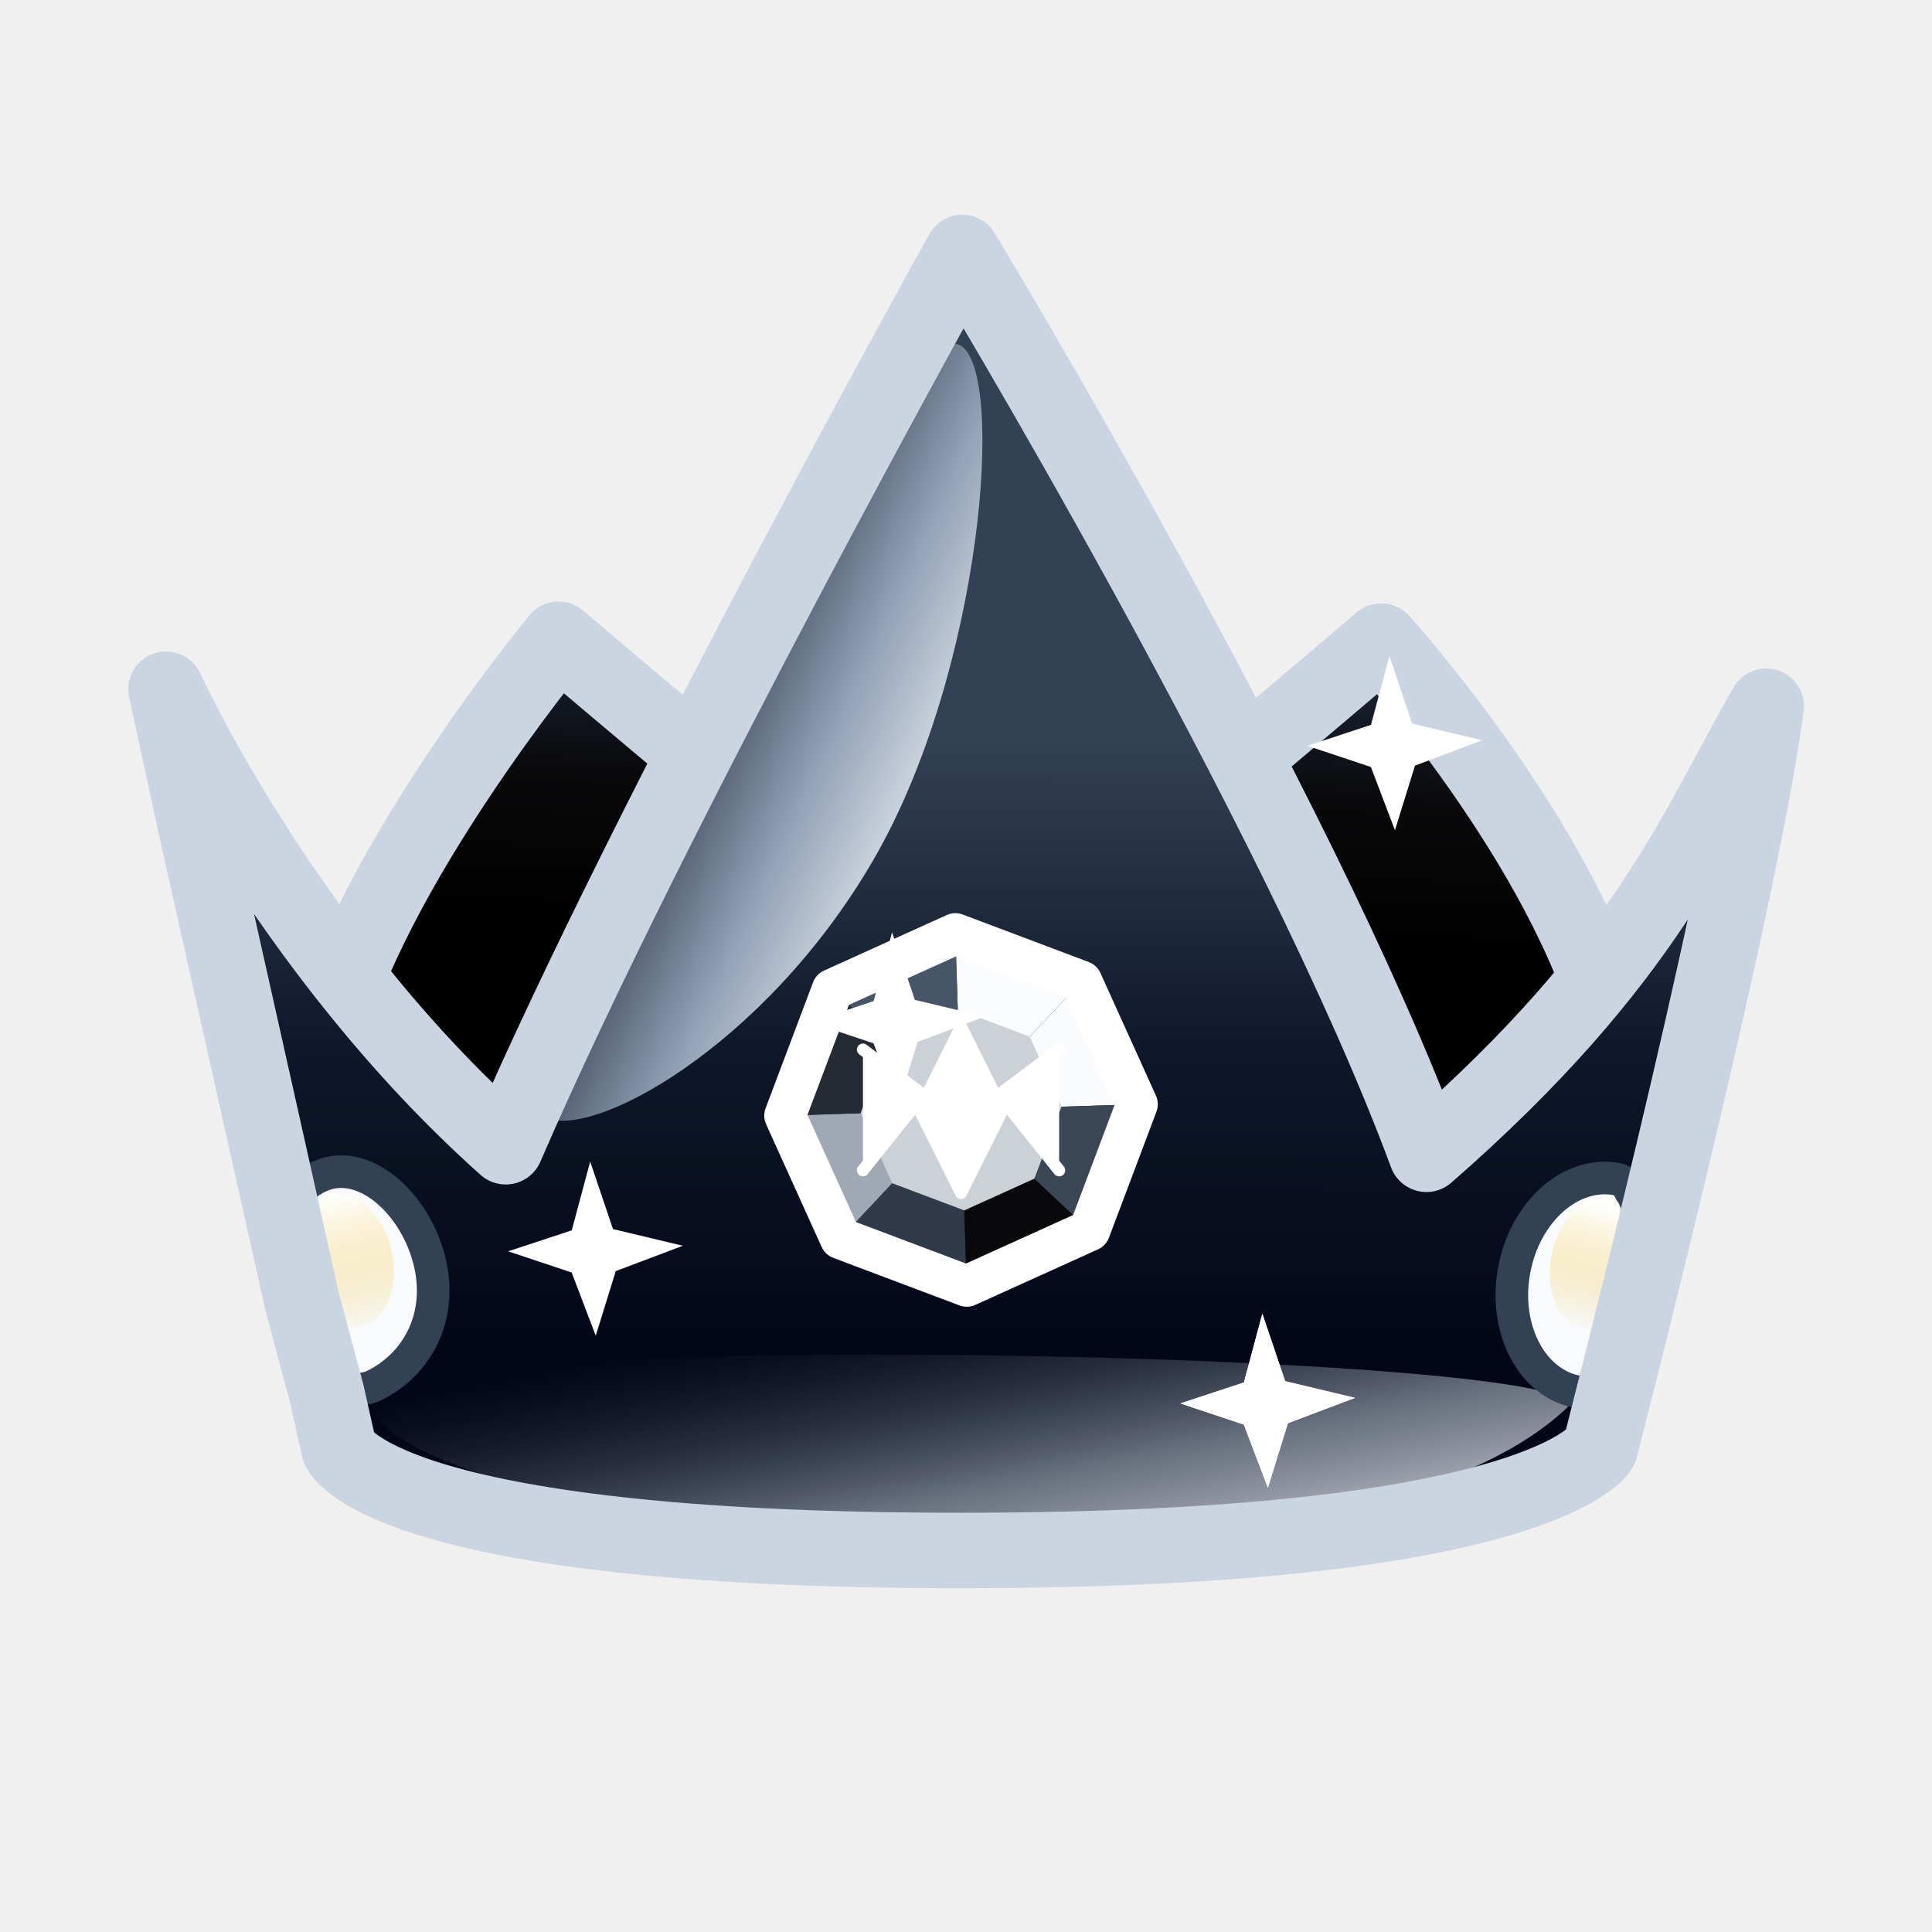
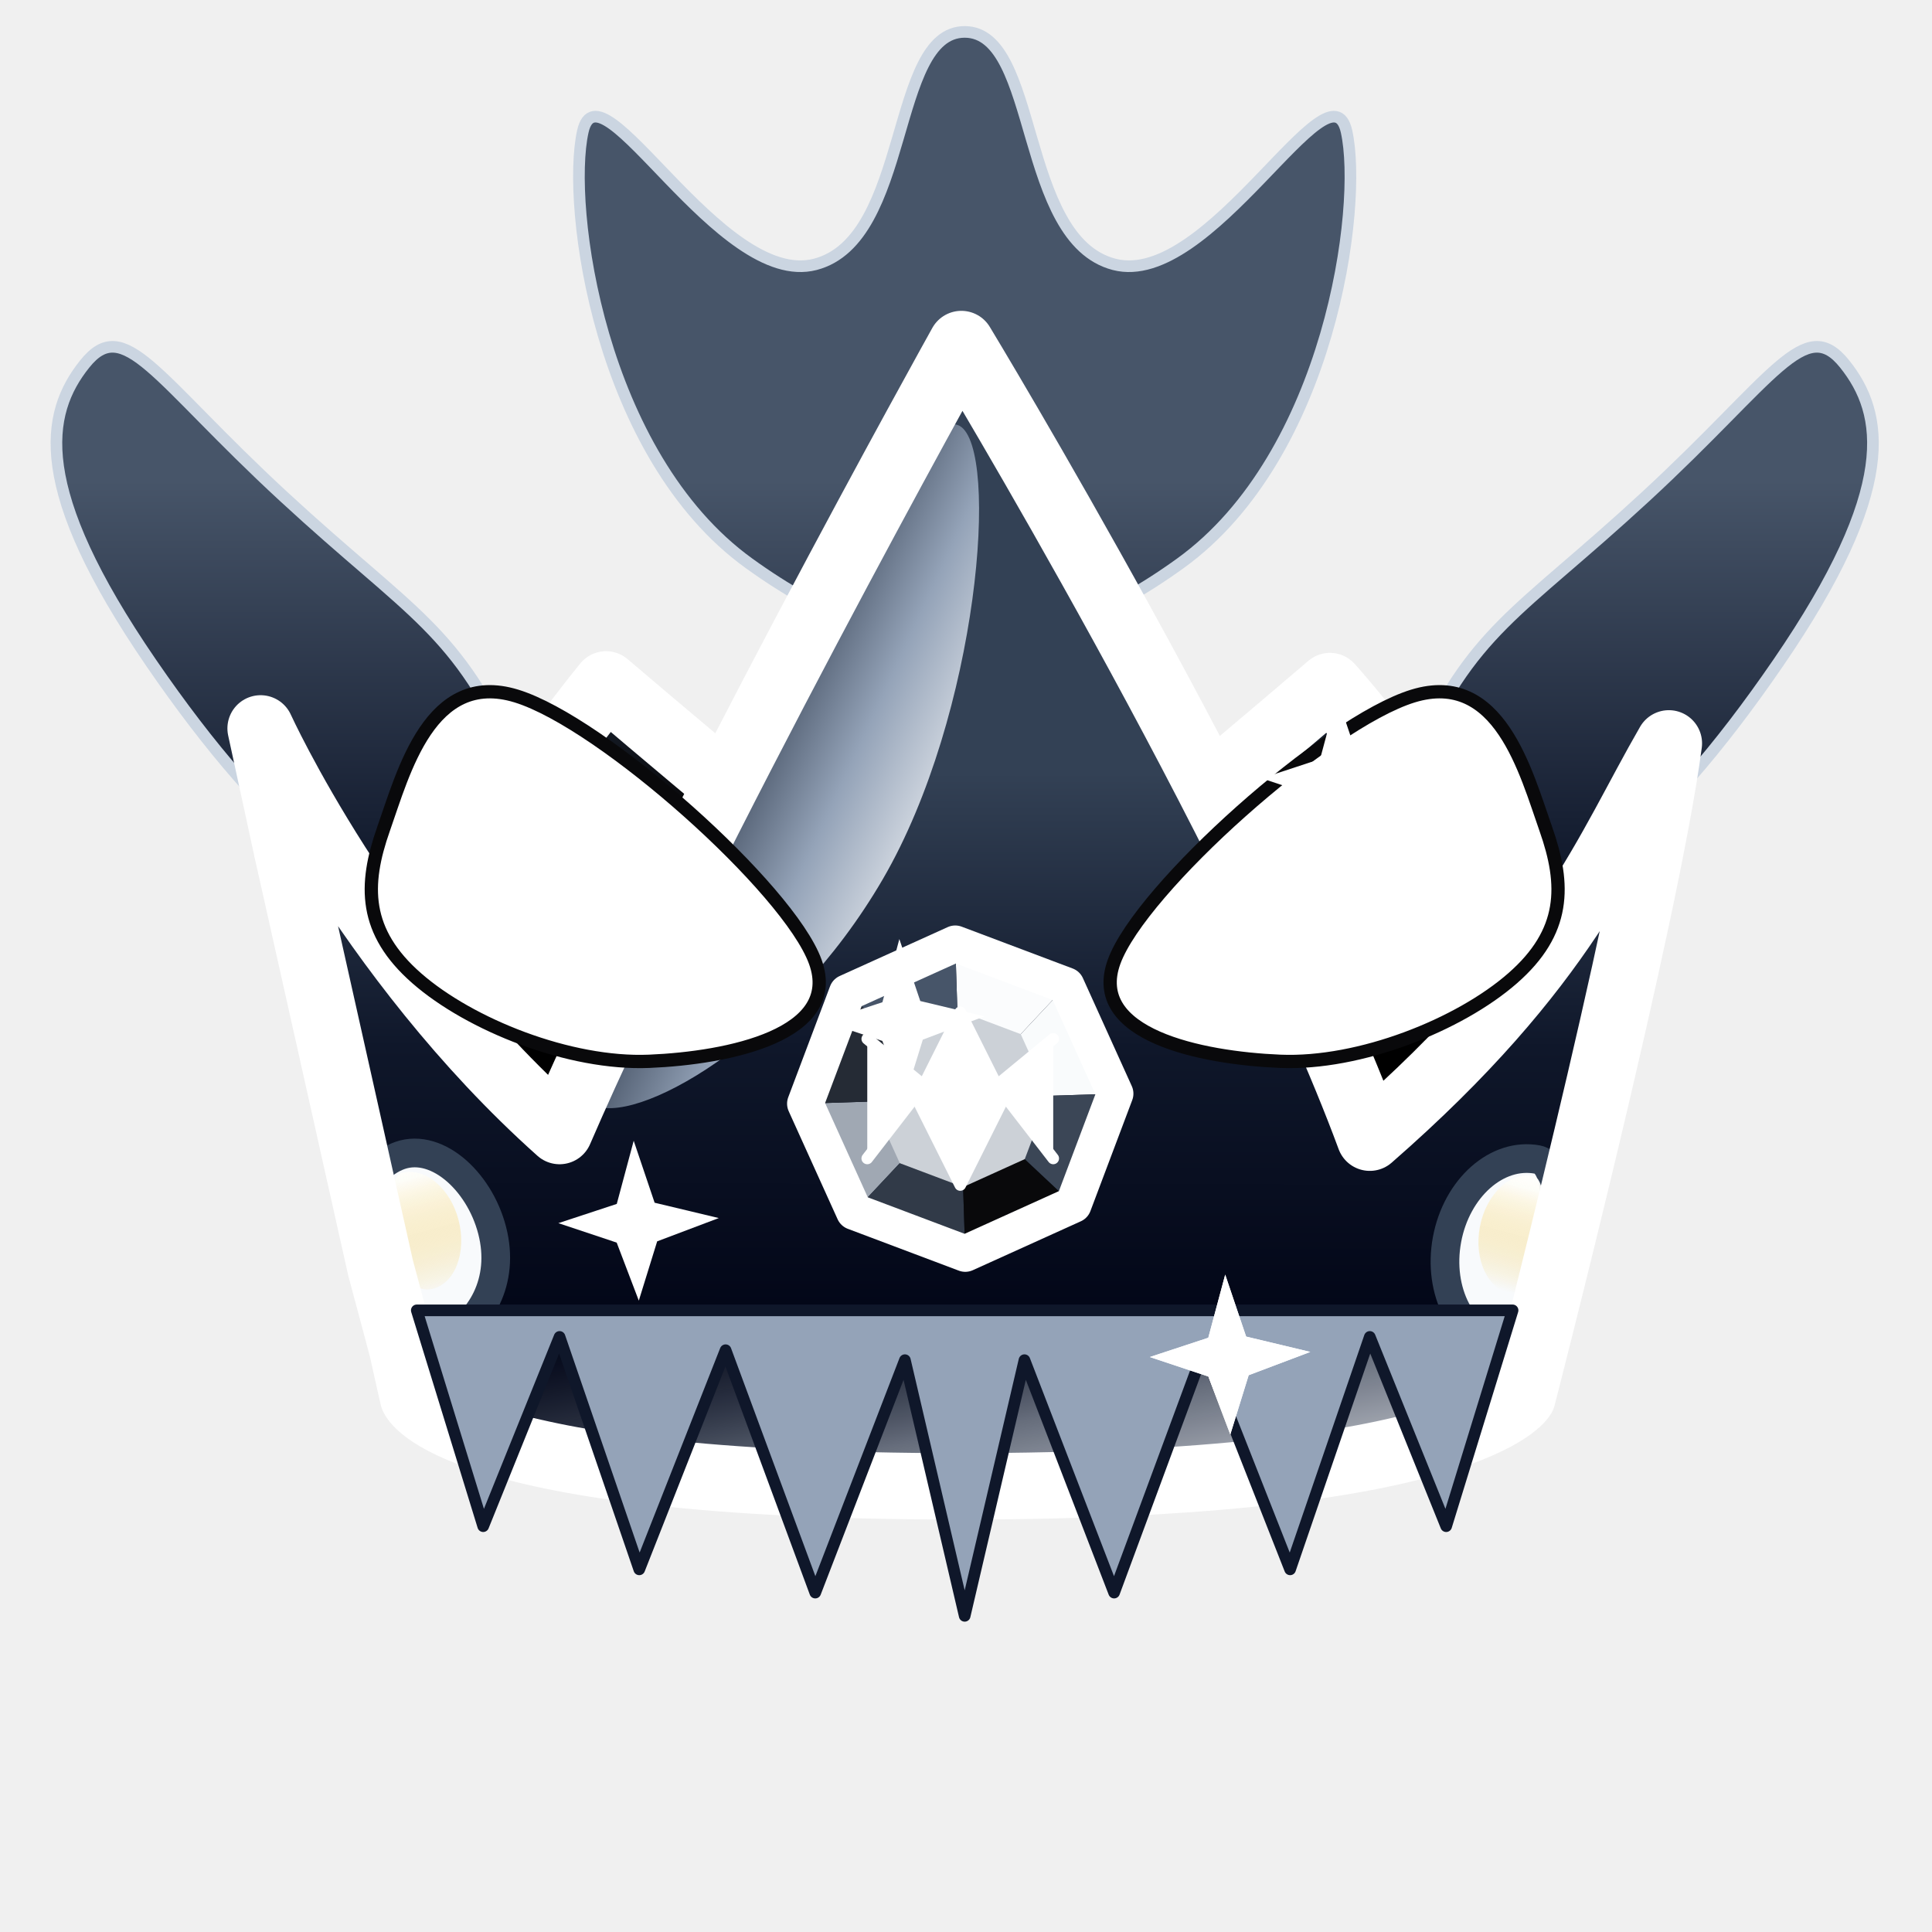
<svg xmlns="http://www.w3.org/2000/svg" viewBox="0 0 512 512" width="512" height="512">
  <defs>
-     <linearGradient id="lg_1" gradientUnits="userSpaceOnUse" x1="-2" y1="-60" x2="-5.258" y2="21.203">
+     <linearGradient id="lg_1" gradientUnits="userSpaceOnUse" x1="0" y1="-120" x2="0" y2="120">
+       <stop offset="0%" stop-color="#475569" stop-opacity="1" />
+       <stop offset="50%" stop-color="#0f172a" stop-opacity="1" />
+       <stop offset="100%" stop-color="#000000" stop-opacity="1" />
+     </linearGradient>
+     <linearGradient id="lg_2" gradientUnits="userSpaceOnUse" x1="-2" y1="-60" x2="-5.258" y2="21.203">
      <stop offset="0%" stop-color="#1e293b" stop-opacity="1" />
      <stop offset="50%" stop-color="#09090b" stop-opacity="1" />
      <stop offset="100%" stop-color="#000000" stop-opacity="1" />
    </linearGradient>
-     <linearGradient id="lg_2" gradientUnits="userSpaceOnUse" x1="4" y1="-32" x2="3.742" y2="133.203">
+     <linearGradient id="lg_3" gradientUnits="userSpaceOnUse" x1="4" y1="-32" x2="3.742" y2="133.203">
      <stop offset="0%" stop-color="#334155" stop-opacity="1" />
      <stop offset="50%" stop-color="#0f172a" stop-opacity="1" />
      <stop offset="100%" stop-color="#020617" stop-opacity="1" />
    </linearGradient>
-     <linearGradient id="lg_3" gradientUnits="userSpaceOnUse" x1="27.309" y1="66.784" x2="4.446" y2="-49.105">
+     <linearGradient id="lg_4" gradientUnits="userSpaceOnUse" x1="27.309" y1="66.784" x2="4.446" y2="-49.105">
      <stop offset="5%" stop-color="#ffffff" stop-opacity="1" />
      <stop offset="51%" stop-color="#cbd5e1" stop-opacity="0.5" />
      <stop offset="96%" stop-color="#475569" stop-opacity="0" />
    </linearGradient>
-     <linearGradient id="lg_4" gradientUnits="userSpaceOnUse" x1="57.574" y1="32.762" x2="-27.768" y2="-6.745">
+     <linearGradient id="lg_5" gradientUnits="userSpaceOnUse" x1="57.574" y1="32.762" x2="-27.768" y2="-6.745">
      <stop offset="0%" stop-color="#ffffff" stop-opacity="1" />
      <stop offset="50%" stop-color="#94a3b8" stop-opacity="1" />
      <stop offset="100%" stop-color="#1e293b" stop-opacity="1" />
    </linearGradient>
-     <linearGradient id="lg_5" gradientUnits="userSpaceOnUse" x1="7.756" y1="-20.683" x2="-2.837" y2="18.433">
+     <linearGradient id="lg_6" gradientUnits="userSpaceOnUse" x1="7.756" y1="-20.683" x2="-2.837" y2="18.433">
      <stop offset="5%" stop-color="#ffffff" stop-opacity="1" />
      <stop offset="12%" stop-color="#fefefb" stop-opacity="0.955" />
      <stop offset="18%" stop-color="#fefdf7" stop-opacity="0.909" />
      <stop offset="57%" stop-color="#f8df95" stop-opacity="0.455" />
      <stop offset="96%" stop-color="#f1c234" stop-opacity="0" />
    </linearGradient>
-     <linearGradient id="lg_6" gradientUnits="userSpaceOnUse" x1="-7.728" y1="-23.592" x2="4.54" y2="21.275">
+     <linearGradient id="lg_7" gradientUnits="userSpaceOnUse" x1="-7.728" y1="-23.592" x2="4.54" y2="21.275">
      <stop offset="5%" stop-color="#ffffff" stop-opacity="1" />
      <stop offset="12%" stop-color="#fefefb" stop-opacity="0.955" />
      <stop offset="18%" stop-color="#fefdf7" stop-opacity="0.909" />
      <stop offset="57%" stop-color="#f8df95" stop-opacity="0.455" />
      <stop offset="96%" stop-color="#f1c234" stop-opacity="0" />
    </linearGradient>
+     <linearGradient id="lg_8" gradientUnits="userSpaceOnUse" x1="0" y1="-120" x2="0" y2="120">
+       <stop offset="0%" stop-color="#ffffff" stop-opacity="1" />
+       <stop offset="50%" stop-color="#e2e8f0" stop-opacity="1" />
+       <stop offset="100%" stop-color="#94a3b8" stop-opacity="1" />
+     </linearGradient>
  </defs>
-   <g transform="translate(192.95, 209.20)">
+   <g transform="translate(252.95, 269.20) scale(0.880, 0.880) translate(-60, -60)">
    <g transform="translate(63.07, 18.70) scale(1.000, 1.000) translate(0.00, 0.00)">
      <g transform="translate(0, 0) rotate(0) scale(1, 1) translate(0, 0)">
-         <path d="M -108.00 -58.50 C -108.00 -58.50, -158.50 2.50, -170.00 49.50 C -195.50 20.50, -204.00 -8.50, -204.00 -8.50 L -165.00 150.00 L 168.50 150.00 L 172.49 133.24 L 173.42 129.30 L 174.33 125.46 L 175.05 122.44 L 175.96 118.61 L 177.43 112.44 L 179.84 102.32 L 186.24 75.38 L 197.65 27.40 L 199.25 20.66 L 205.00 -3.50 C 205.00 -3.50, 190.50 30.50, 172.00 46.50 C 159.50 -3.50, 110.00 -58.00, 110.00 -58.00 C 110.00 -58.00, 16.50 22.00, 1.50 30.50 C -26.00 11.50, -108.00 -58.50, -108.00 -58.50 Z" fill="url(#lg_1)" fill-opacity="1" stroke="#cbd5e1" stroke-width="20" stroke-linecap="round" stroke-linejoin="round" />
+         <path d="M -145.00 20.00 C -178.00 11.00, -209.00 -12.50, -245.00 -65.00 C -281.00 -117.50, -277.00 -140.00, -265.00 -155.00 C -253.00 -170.00, -244.00 -151.00, -205.00 -115.00 C -166.00 -79.00, -153.00 -75.50, -135.00 -35.00 C -117.00 5.50, -112.00 29.00, -145.00 20.00 Z" fill="url(#lg_1)" fill-opacity="1" stroke="#cbd5e1" stroke-width="3.5" stroke-linecap="round" stroke-linejoin="round" />
+         <path d="M 145.00 20.00 C 178.00 11.00, 209.00 -12.50, 245.00 -65.00 C 281.00 -117.50, 277.00 -140.00, 265.00 -155.00 C 253.00 -170.00, 244.00 -151.00, 205.00 -115.00 C 166.00 -79.00, 153.00 -75.50, 135.00 -35.00 C 117.00 5.50, 112.00 29.00, 145.00 20.00 Z" fill="url(#lg_1)" fill-opacity="1" stroke="#cbd5e1" stroke-width="3.5" stroke-linecap="round" stroke-linejoin="round" />
+         <path d="M -65.00 -95.00 C -110.00 -127.50, -120.00 -202.50, -115.00 -225.00 C -110.00 -247.50, -73.75 -177.50, -45.00 -185.00 C -16.25 -192.50, -22.50 -255.00, 0.00 -255.00 C 22.50 -255.00, 16.25 -192.50, 45.00 -185.00 C 73.75 -177.50, 110.00 -247.50, 115.00 -225.00 C 120.00 -202.50, 110.00 -127.50, 65.00 -95.00 C 20.00 -62.50, -20.00 -62.50, -65.00 -95.00 Z" fill="url(#lg_1)" fill-opacity="1" stroke="#cbd5e1" stroke-width="3.5" stroke-linecap="round" stroke-linejoin="round" />
      </g>
    </g>
    <g transform="translate(63.07, 18.70) scale(1.000, 1.000) translate(0.00, 0.00)">
      <g transform="translate(0, 0) rotate(0) scale(1, 1) translate(0, 0)">
-         <path d="M -1.00 -161.00 C -1.00 -161.00, -84.00 -12.00, -122.00 76.00 C -180.00 22.00, -212.00 -44.00, -212.00 -44.00 L -204.22 -9.24 L -201.37 3.50 L -195.97 27.61 L -191.99 45.38 L -186.47 70.03 L -183.12 85.01 L -177.84 108.57 L -175.94 117.08 L -170.27 142.40 L -168.44 150.56 L -167.00 157.00 C -167.00 157.00, -155.50 183.00, -1.50 183.00 C 152.50 183.00, 168.00 156.00, 168.00 156.00 C 168.00 156.00, 205.50 9.50, 212.50 -43.50 C 194.00 -11.50, 181.00 26.50, 122.00 78.00 C 88.00 -14.00, -1.00 -161.00, -1.00 -161.00 Z" fill="url(#lg_2)" fill-opacity="1" stroke="none" stroke-width="0" stroke-linecap="round" stroke-linejoin="round" />
+         <path d="M -108.00 -58.50 C -108.00 -58.50, -158.50 2.50, -170.00 49.50 C -195.50 20.50, -204.00 -8.50, -204.00 -8.50 L -165.00 150.00 L 168.50 150.00 L 172.49 133.24 L 173.42 129.30 L 174.33 125.46 L 175.05 122.44 L 175.96 118.61 L 177.43 112.44 L 179.84 102.32 L 186.24 75.38 L 197.65 27.40 L 199.25 20.66 L 205.00 -3.50 C 205.00 -3.50, 190.50 30.50, 172.00 46.50 C 159.50 -3.50, 110.00 -58.00, 110.00 -58.00 C 110.00 -58.00, 16.50 22.00, 1.50 30.50 C -26.00 11.50, -108.00 -58.50, -108.00 -58.50 Z" fill="url(#lg_2)" fill-opacity="1" stroke="#ffffff" stroke-width="20" stroke-linecap="round" stroke-linejoin="round" />
+       </g>
+     </g>
+     <g transform="translate(63.07, 18.70) scale(1.000, 1.000) translate(0.00, 0.00)">
+       <g transform="translate(0, 0) rotate(0) scale(1, 1) translate(0, 0)">
+         <path d="M -1.00 -161.00 C -1.00 -161.00, -84.00 -12.00, -122.00 76.00 C -180.00 22.00, -212.00 -44.00, -212.00 -44.00 L -204.22 -9.24 L -201.37 3.50 L -195.97 27.61 L -191.99 45.38 L -186.47 70.03 L -183.12 85.01 L -177.84 108.57 L -175.94 117.08 L -170.27 142.40 L -168.44 150.56 L -167.00 157.00 C -167.00 157.00, -155.50 183.00, -1.50 183.00 C 152.50 183.00, 168.00 156.00, 168.00 156.00 C 168.00 156.00, 205.50 9.50, 212.50 -43.50 C 194.00 -11.50, 181.00 26.50, 122.00 78.00 C 88.00 -14.00, -1.00 -161.00, -1.00 -161.00 Z" fill="url(#lg_3)" fill-opacity="1" stroke="none" stroke-width="0" stroke-linecap="round" stroke-linejoin="round" />
      </g>
    </g>
    <g transform="translate(62.10, 171.03) scale(1.000, 1.000) translate(0.00, 0.00)">
      <g transform="translate(2, 3.5) rotate(0) scale(1, 1) translate(0, 0)">
-         <path d="M 158.11 -10.54 C 173.85 -25.31, -164.96 -32.99, -158.55 -10.98 C -149.09 21.51, 94.18 49.48, 158.11 -10.54 Z" fill="url(#lg_3)" fill-opacity="1" stroke="none" stroke-width="0" stroke-linecap="round" stroke-linejoin="round" />
+         <path d="M 158.11 -10.54 C 173.85 -25.31, -164.96 -32.99, -158.55 -10.98 C -149.09 21.51, 94.18 49.48, 158.11 -10.54 Z" fill="url(#lg_4)" fill-opacity="1" stroke="none" stroke-width="0" stroke-linecap="round" stroke-linejoin="round" />
      </g>
    </g>
    <g transform="translate(61.73, 84.95) scale(1.000, 1.000) translate(-265.17, -339.65)">
      <g transform="translate(265.173, 339.648) rotate(0) scale(1, 1) translate(0, 0)">
        <path d="M 0.00 0.00 L 0.00 0.00 L 0.00 0.00 L 0.00 0.00 Z" fill="#fafbfd" fill-opacity="1" stroke="none" stroke-width="0" stroke-linecap="round" stroke-linejoin="round" />
      </g>
      <g transform="translate(241.849, 356.673) rotate(0) scale(1, 1) translate(0, 0)">
        <path d="M 23.32 -17.02 L -8.59 17.02 L -23.32 -15.51 L -23.32 -15.52 L 23.32 -17.02 L 23.32 -17.02 Z" fill="#a0a8b3" fill-opacity="1" stroke="none" stroke-width="0" stroke-linecap="round" stroke-linejoin="round" />
      </g>
      <g transform="translate(265.173, 339.648) rotate(0) scale(1, 1) translate(0, 0)">
        <path d="M 0.00 0.00 L 0.00 0.00 L 0.00 0.00 L 0.00 0.00 L 0.00 0.00 Z" fill="#f8fafc" fill-opacity="1" stroke="none" stroke-width="0" stroke-linecap="round" stroke-linejoin="round" />
      </g>
      <g transform="translate(241.85, 324.443) rotate(0) scale(1, 1) translate(0, 0)">
        <path d="M 23.32 15.21 L -23.32 16.71 L -10.73 -16.71 L -10.73 -16.71 L 23.32 15.21 L 23.32 15.21 Z" fill="#252b35" fill-opacity="1" stroke="none" stroke-width="0" stroke-linecap="round" stroke-linejoin="round" />
      </g>
      <g transform="translate(265.173, 339.648) rotate(0) scale(1, 1) translate(0, 0)">
        <path d="M 0.00 0.00 L 0.00 0.00 L 0.00 0.00 L 0.00 0.00 Z" fill="#f8fafc" fill-opacity="1" stroke="none" stroke-width="0" stroke-linecap="round" stroke-linejoin="round" />
      </g>
      <g transform="translate(280.378, 316.325) rotate(0) scale(1, 1) translate(0, 0)">
        <path d="M -15.21 23.32 L -16.71 -23.32 L 16.71 -10.73 L 16.71 -10.73 L -15.21 23.32 L -15.21 23.32 Z" fill="#fbfcfd" fill-opacity="1" stroke="none" stroke-width="0" stroke-linecap="round" stroke-linejoin="round" />
      </g>
      <g transform="translate(249.967, 362.971) rotate(0) scale(1, 1) translate(0, 0)">
        <path d="M -16.71 10.73 L 15.21 -23.32 L 16.71 23.32 L -16.71 10.73 L -16.71 10.73 Z" fill="#313a48" fill-opacity="1" stroke="none" stroke-width="0" stroke-linecap="round" stroke-linejoin="round" />
      </g>
      <g transform="translate(248.148, 316.325) rotate(0) scale(1, 1) translate(0, 0)">
        <path d="M -17.02 -8.59 L 15.51 -23.32 L 15.52 -23.32 L 17.02 23.32 L -17.02 -8.59 Z" fill="#475569" fill-opacity="1" stroke="none" stroke-width="0" stroke-linecap="round" stroke-linejoin="round" />
      </g>
      <g transform="translate(282.198, 362.972) rotate(0) scale(1, 1) translate(0, 0)">
        <path d="M -17.02 -23.32 L -17.02 -23.32 L 17.02 8.59 L -15.51 23.32 L -15.52 23.32 L -17.02 -23.32 L -17.02 -23.32 Z" fill="#09090b" fill-opacity="1" stroke="none" stroke-width="0" stroke-linecap="round" stroke-linejoin="round" />
      </g>
      <g transform="translate(288.497, 322.623) rotate(0) scale(1, 1) translate(0, 0)">
        <path d="M -23.32 17.02 L 8.60 -17.02 L 23.32 15.51 L 23.32 15.52 L -23.32 17.02 L -23.32 17.02 Z" fill="#f9fbfc" fill-opacity="1" stroke="none" stroke-width="0" stroke-linecap="round" stroke-linejoin="round" />
      </g>
      <g transform="translate(288.496, 354.854) rotate(0) scale(1, 1) translate(0, 0)">
        <path d="M 23.32 -16.71 L 10.73 16.71 L 10.73 16.71 L -23.32 -15.21 L 23.32 -16.71 Z" fill="#3b4656" fill-opacity="1" stroke="none" stroke-width="0" stroke-linecap="round" stroke-linejoin="round" />
      </g>
      <g transform="translate(265.173, 339.648) rotate(0) scale(1, 1) translate(0, 0)">
        <path d="M 19.43 18.21 L 26.62 -0.86 L 18.21 -19.43 L -0.86 -26.62 L -19.43 -18.21 L -26.62 0.86 L -18.21 19.43 L 0.86 26.62 L 19.43 18.21 Z" fill="#ccd1d7" fill-opacity="1" stroke="none" stroke-width="0" stroke-linecap="round" stroke-linejoin="round" />
      </g>
      <g transform="translate(265.173, 339.649) rotate(0) scale(1, 1) translate(0, 0)">
        <path d="M 31.92 -34.05 L 31.92 -34.05 L -1.51 -46.65 L -1.51 -46.65 L -34.05 -31.92 L -34.05 -31.92 L -46.65 1.51 L -46.65 1.51 L -31.92 34.05 L -31.92 34.05 L 1.51 46.65 L 1.51 46.65 L 34.05 31.92 L 34.05 31.92 L 46.65 -1.51 L 46.65 -1.51 L 31.92 -34.05 Z" fill="none" fill-opacity="1" stroke="#ffffff" stroke-width="11" stroke-linecap="round" stroke-linejoin="round" />
      </g>
      <g transform="translate(265.173, 339.649) rotate(0) scale(1, 1) translate(0, 0)">
-         <path d="M 0.00 -22.00 L 11.00 0.00 L 0.00 22.00 L -11.00 0.00 L 0.00 -22.00 Z" fill="#ffffff" fill-opacity="1" stroke="#ffffff" stroke-width="3.2" stroke-linecap="round" stroke-linejoin="round" />
-         <path d="M -26.00 -16.00 L -10.00 -4.00 L -26.00 16.00" fill="#ffffff" fill-opacity="1" stroke="#ffffff" stroke-width="3.2" stroke-linecap="round" stroke-linejoin="round" />
-         <path d="M 26.00 -16.00 L 10.00 -4.00 L 26.00 16.00" fill="#ffffff" fill-opacity="1" stroke="#ffffff" stroke-width="3.2" stroke-linecap="round" stroke-linejoin="round" />
+         <path d="M 0.00 -26.00 L 13.00 0.00 L 0.00 26.00 L -13.00 0.00 L 0.00 -26.00 Z" fill="#ffffff" fill-opacity="1" stroke="#ffffff" stroke-width="3.5" stroke-linecap="round" stroke-linejoin="round" />
+         <path d="M -28.00 -18.00 L -11.00 -4.00 L -28.00 18.00" fill="#ffffff" fill-opacity="1" stroke="#ffffff" stroke-width="3.5" stroke-linecap="round" stroke-linejoin="round" />
+         <path d="M 28.00 -18.00 L 11.00 -4.00 L 28.00 18.00" fill="#ffffff" fill-opacity="1" stroke="#ffffff" stroke-width="3.5" stroke-linecap="round" stroke-linejoin="round" />
      </g>
    </g>
    <g transform="translate(7.69, -15.15) scale(1.000, 1.000) translate(0.00, 0.00)">
      <g transform="translate(0, 0) rotate(0) scale(1, 1) translate(0, 0)">
-         <path d="M 53.92 -102.47 C 66.00 -95.44, 59.61 -15.67, 30.75 33.95 C 1.89 83.58, -44.68 108.83, -56.76 101.81 C -68.84 94.78, -41.86 58.14, -12.99 8.51 C 15.87 -41.11, 41.84 -109.49, 53.92 -102.47 Z" fill="url(#lg_4)" fill-opacity="1" stroke="none" stroke-width="0" stroke-linecap="round" stroke-linejoin="round" />
+         <path d="M 53.92 -102.47 C 66.00 -95.44, 59.61 -15.67, 30.75 33.95 C 1.89 83.58, -44.68 108.83, -56.76 101.81 C -68.84 94.78, -41.86 58.14, -12.99 8.51 C 15.87 -41.11, 41.84 -109.49, 53.92 -102.47 Z" fill="url(#lg_5)" fill-opacity="1" stroke="none" stroke-width="0" stroke-linecap="round" stroke-linejoin="round" />
      </g>
    </g>
    <g transform="translate(224.34, 131.35) scale(1.000, 1.000) translate(-420.29, -366.05)">
      <g transform="translate(420.285, 366.047) rotate(0) scale(1, 1) translate(0, 0)">
        <path d="M 0.76 28.30 C -11.39 26.04, -18.90 11.60, -16.01 -3.97 C -13.12 -19.53, -0.93 -30.32, 11.22 -28.06 C 23.38 -25.81, 12.91 30.55, 0.76 28.30 Z" fill="#f8fafc" fill-opacity="1" stroke="#334155" stroke-width="8.638" stroke-linecap="round" stroke-linejoin="round" />
      </g>
      <g transform="translate(423.467, 360.626) rotate(0) scale(1, 1) translate(0, 0)">
-         <path d="M 0.13 17.82 C -6.90 16.51, -11.13 7.50, -9.31 -2.30 C -7.49 -12.11, -0.31 -19.00, 6.72 -17.70 C 13.76 -16.39, 7.17 19.13, 0.13 17.82 Z" fill="url(#lg_5)" fill-opacity="1" stroke="none" stroke-width="0" stroke-linecap="round" stroke-linejoin="round" />
+         <path d="M 0.13 17.82 C -6.90 16.51, -11.13 7.50, -9.31 -2.30 C -7.49 -12.11, -0.31 -19.00, 6.72 -17.70 C 13.76 -16.39, 7.17 19.13, 0.13 17.82 Z" fill="url(#lg_6)" fill-opacity="1" stroke="none" stroke-width="0" stroke-linecap="round" stroke-linejoin="round" />
      </g>
    </g>
    <g transform="translate(-95.31, 130.00) scale(1.000, 1.000) translate(-100.64, -364.70)">
      <g transform="translate(100.638, 364.696) rotate(0) scale(1, 1) translate(0, 0)">
        <path d="M 1.54 27.98 C 12.64 22.55, 20.03 9.98, 16.09 -5.35 C 12.15 -20.68, -1.40 -32.52, -12.71 -27.54 C -37.39 -16.70, -15.76 36.43, 1.54 27.98 Z" fill="#f8fafc" fill-opacity="1" stroke="#334155" stroke-width="8.638" stroke-linecap="round" stroke-linejoin="round" />
      </g>
      <g transform="translate(97.237, 359.375) rotate(0) scale(1, 1) translate(0, 0)">
-         <path d="M 1.32 17.61 C 8.31 16.10, 11.86 6.56, 9.38 -3.11 C 6.90 -12.77, -0.73 -19.16, -7.66 -17.38 C -14.59 -15.60, -11.49 20.38, 1.32 17.61 Z" fill="url(#lg_6)" fill-opacity="1" stroke="none" stroke-width="0" stroke-linecap="round" stroke-linejoin="round" />
+         <path d="M 1.32 17.61 C 8.31 16.10, 11.86 6.56, 9.38 -3.11 C 6.90 -12.77, -0.73 -19.16, -7.66 -17.38 C -14.59 -15.60, -11.49 20.38, 1.32 17.61 Z" fill="url(#lg_7)" fill-opacity="1" stroke="none" stroke-width="0" stroke-linecap="round" stroke-linejoin="round" />
      </g>
    </g>
    <g transform="translate(63.07, 18.70) scale(1.000, 1.000) translate(0.00, 0.00)">
      <g transform="translate(0, 0) rotate(0) scale(1, 1) translate(0, 0)">
-         <path d="M -1.00 -161.00 C -1.00 -161.00, -84.00 -12.00, -122.00 76.00 C -180.68 23.63, -212.03 -45.25, -212.03 -45.25 L -204.22 -9.24 L -201.37 3.50 L -195.97 27.61 L -191.99 45.38 L -186.47 70.03 L -183.12 85.01 L -177.84 108.57 L -175.94 117.08 L -169.41 141.51 L -167.59 149.67 L -166.14 156.11 C -166.14 156.11, -155.50 183.00, -1.50 183.00 C 152.50 183.00, 168.00 156.00, 168.00 156.00 C 168.00 156.00, 205.06 12.26, 212.06 -40.74 C 193.56 -8.74, 181.00 26.50, 122.00 78.00 C 88.00 -14.00, -1.00 -161.00, -1.00 -161.00 Z" fill="none" fill-opacity="1" stroke="#cbd5e1" stroke-width="20" stroke-linecap="round" stroke-linejoin="round" />
+         <path d="M -1.00 -161.00 C -1.00 -161.00, -84.00 -12.00, -122.00 76.00 C -180.68 23.63, -212.03 -45.25, -212.03 -45.25 L -204.22 -9.24 L -201.37 3.50 L -195.97 27.61 L -191.99 45.38 L -186.47 70.03 L -183.12 85.01 L -177.84 108.57 L -175.94 117.08 L -169.41 141.51 L -167.59 149.67 L -166.14 156.11 C -166.14 156.11, -155.50 183.00, -1.50 183.00 C 152.50 183.00, 168.00 156.00, 168.00 156.00 C 168.00 156.00, 205.06 12.26, 212.06 -40.74 C 193.56 -8.74, 181.00 26.50, 122.00 78.00 C 88.00 -14.00, -1.00 -161.00, -1.00 -161.00 Z" fill="none" fill-opacity="1" stroke="#ffffff" stroke-width="20" stroke-linecap="round" stroke-linejoin="round" />
      </g>
    </g>
-     <g transform="translate(176.66, -12.26) scale(1.150, 1.150) translate(0.00, 0.00)">
+     <g transform="translate(63.07, 18.70) scale(1.000, 1.000) translate(0.00, 0.00)">
+       <g transform="translate(0, 0) rotate(0) scale(1, 1) translate(0, 0)">
+         <path d="M -175.00 -15.00 C -169.00 -32.00, -161.00 -63.00, -135.00 -55.00 C -109.00 -47.00, -53.00 3.00, -45.00 25.00 C -37.00 47.00, -71.00 54.00, -95.00 55.00 C -119.00 56.00, -149.00 44.00, -165.00 30.00 C -181.00 16.00, -181.00 2.00, -175.00 -15.00 Z" fill="#ffffff" fill-opacity="1" stroke="#09090b" stroke-width="4" stroke-linecap="round" stroke-linejoin="round" />
+         <path d="M 175.00 -15.00 C 169.00 -32.00, 161.00 -63.00, 135.00 -55.00 C 109.00 -47.00, 53.00 3.00, 45.00 25.00 C 37.00 47.00, 71.00 54.00, 95.00 55.00 C 119.00 56.00, 149.00 44.00, 165.00 30.00 C 181.00 16.00, 181.00 2.00, 175.00 -15.00 Z" fill="#ffffff" fill-opacity="1" stroke="#09090b" stroke-width="4" stroke-linecap="round" stroke-linejoin="round" />
+       </g>
+       <g transform="translate(0, 0) rotate(0) scale(1, 1) translate(0, 0)">
+         <path d="M -165.00 130.00 L -145.00 195.00 L -122.00 138.00 L -98.00 208.00 L -72.00 142.00 L -45.00 215.00 L -18.00 145.00 L 0.00 222.00 L 18.00 145.00 L 45.00 215.00 L 72.00 142.00 L 98.00 208.00 L 122.00 138.00 L 145.00 195.00 L 165.00 130.00 L -165.00 130.00 Z" fill="url(#lg_8)" fill-opacity="1" stroke="#0f172a" stroke-width="3.5" stroke-linecap="round" stroke-linejoin="round" />
+       </g>
+     </g>
+     <g transform="translate(176.66, -12.26) scale(1.200, 1.200) translate(0.00, 0.00)">
      <g transform="translate(0, 0) rotate(0) scale(1, 1) translate(0, 0)">
        <path d="M -1.22 -20.06 L 4.03 -4.51 L 20.13 -0.66 L 4.67 5.18 L 0.06 20.06 L -5.49 5.50 L -20.13 0.62 L -5.47 -4.21 L -1.22 -20.06 Z" fill="#ffffff" fill-opacity="1" stroke="none" stroke-width="0" stroke-linecap="round" stroke-linejoin="round" />
      </g>
    </g>
-     <g transform="translate(-35.14, 121.70) scale(1.150, 1.150) translate(0.00, 0.00)">
+     <g transform="translate(-35.14, 121.70) scale(1.200, 1.200) translate(0.00, 0.00)">
      <g transform="translate(0, 0) rotate(0) scale(1, 1) translate(0, 0)">
        <path d="M -1.22 -20.06 L 4.03 -4.51 L 20.13 -0.66 L 4.67 5.18 L 0.06 20.06 L -5.49 5.50 L -20.13 0.62 L -5.47 -4.21 L -1.22 -20.06 Z" fill="#ffffff" fill-opacity="1" stroke="none" stroke-width="0" stroke-linecap="round" stroke-linejoin="round" />
      </g>
    </g>
-     <g transform="translate(44.86, 60.96) scale(1.150, 1.150) translate(0.00, 0.00)">
+     <g transform="translate(44.86, 60.96) scale(1.200, 1.200) translate(0.00, 0.00)">
      <g transform="translate(0, 0) rotate(0) scale(1, 1) translate(0, 0)">
        <path d="M -1.22 -20.06 L 4.03 -4.51 L 20.13 -0.66 L 4.67 5.18 L 0.06 20.06 L -5.49 5.50 L -20.13 0.62 L -5.47 -4.21 L -1.22 -20.06 Z" fill="#ffffff" fill-opacity="1" stroke="none" stroke-width="0" stroke-linecap="round" stroke-linejoin="round" />
      </g>
    </g>
-     <g transform="translate(142.99, 162.01) scale(1.150, 1.150) translate(0.00, 0.00)">
+     <g transform="translate(142.99, 162.01) scale(1.200, 1.200) translate(0.00, 0.00)">
      <g transform="translate(0, 0) rotate(0) scale(1, 1) translate(0, 0)">
        <path d="M -1.22 -20.06 L 4.03 -4.51 L 20.13 -0.66 L 4.67 5.18 L 0.06 20.06 L -5.49 5.50 L -20.13 0.62 L -5.47 -4.21 L -1.22 -20.06 Z" fill="#ffffff" fill-opacity="1" stroke="none" stroke-width="0" stroke-linecap="round" stroke-linejoin="round" />
      </g>
    </g>
-     <g transform="translate(142.99, 162.01) scale(1.150, 1.150) translate(0.00, 0.00)">
+     <g transform="translate(142.99, 162.01) scale(1.200, 1.200) translate(0.00, 0.00)">
      <g transform="translate(0, 0) rotate(0) scale(1, 1) translate(0, 0)">
        <path d="M -1.22 -20.06 L 4.03 -4.51 L 20.13 -0.66 L 4.67 5.18 L 0.06 20.06 L -5.49 5.50 L -20.13 0.62 L -5.47 -4.21 L -1.22 -20.06 Z" fill="#ffffff" fill-opacity="1" stroke="none" stroke-width="0" stroke-linecap="round" stroke-linejoin="round" />
      </g>
    </g>
  </g>
</svg>
